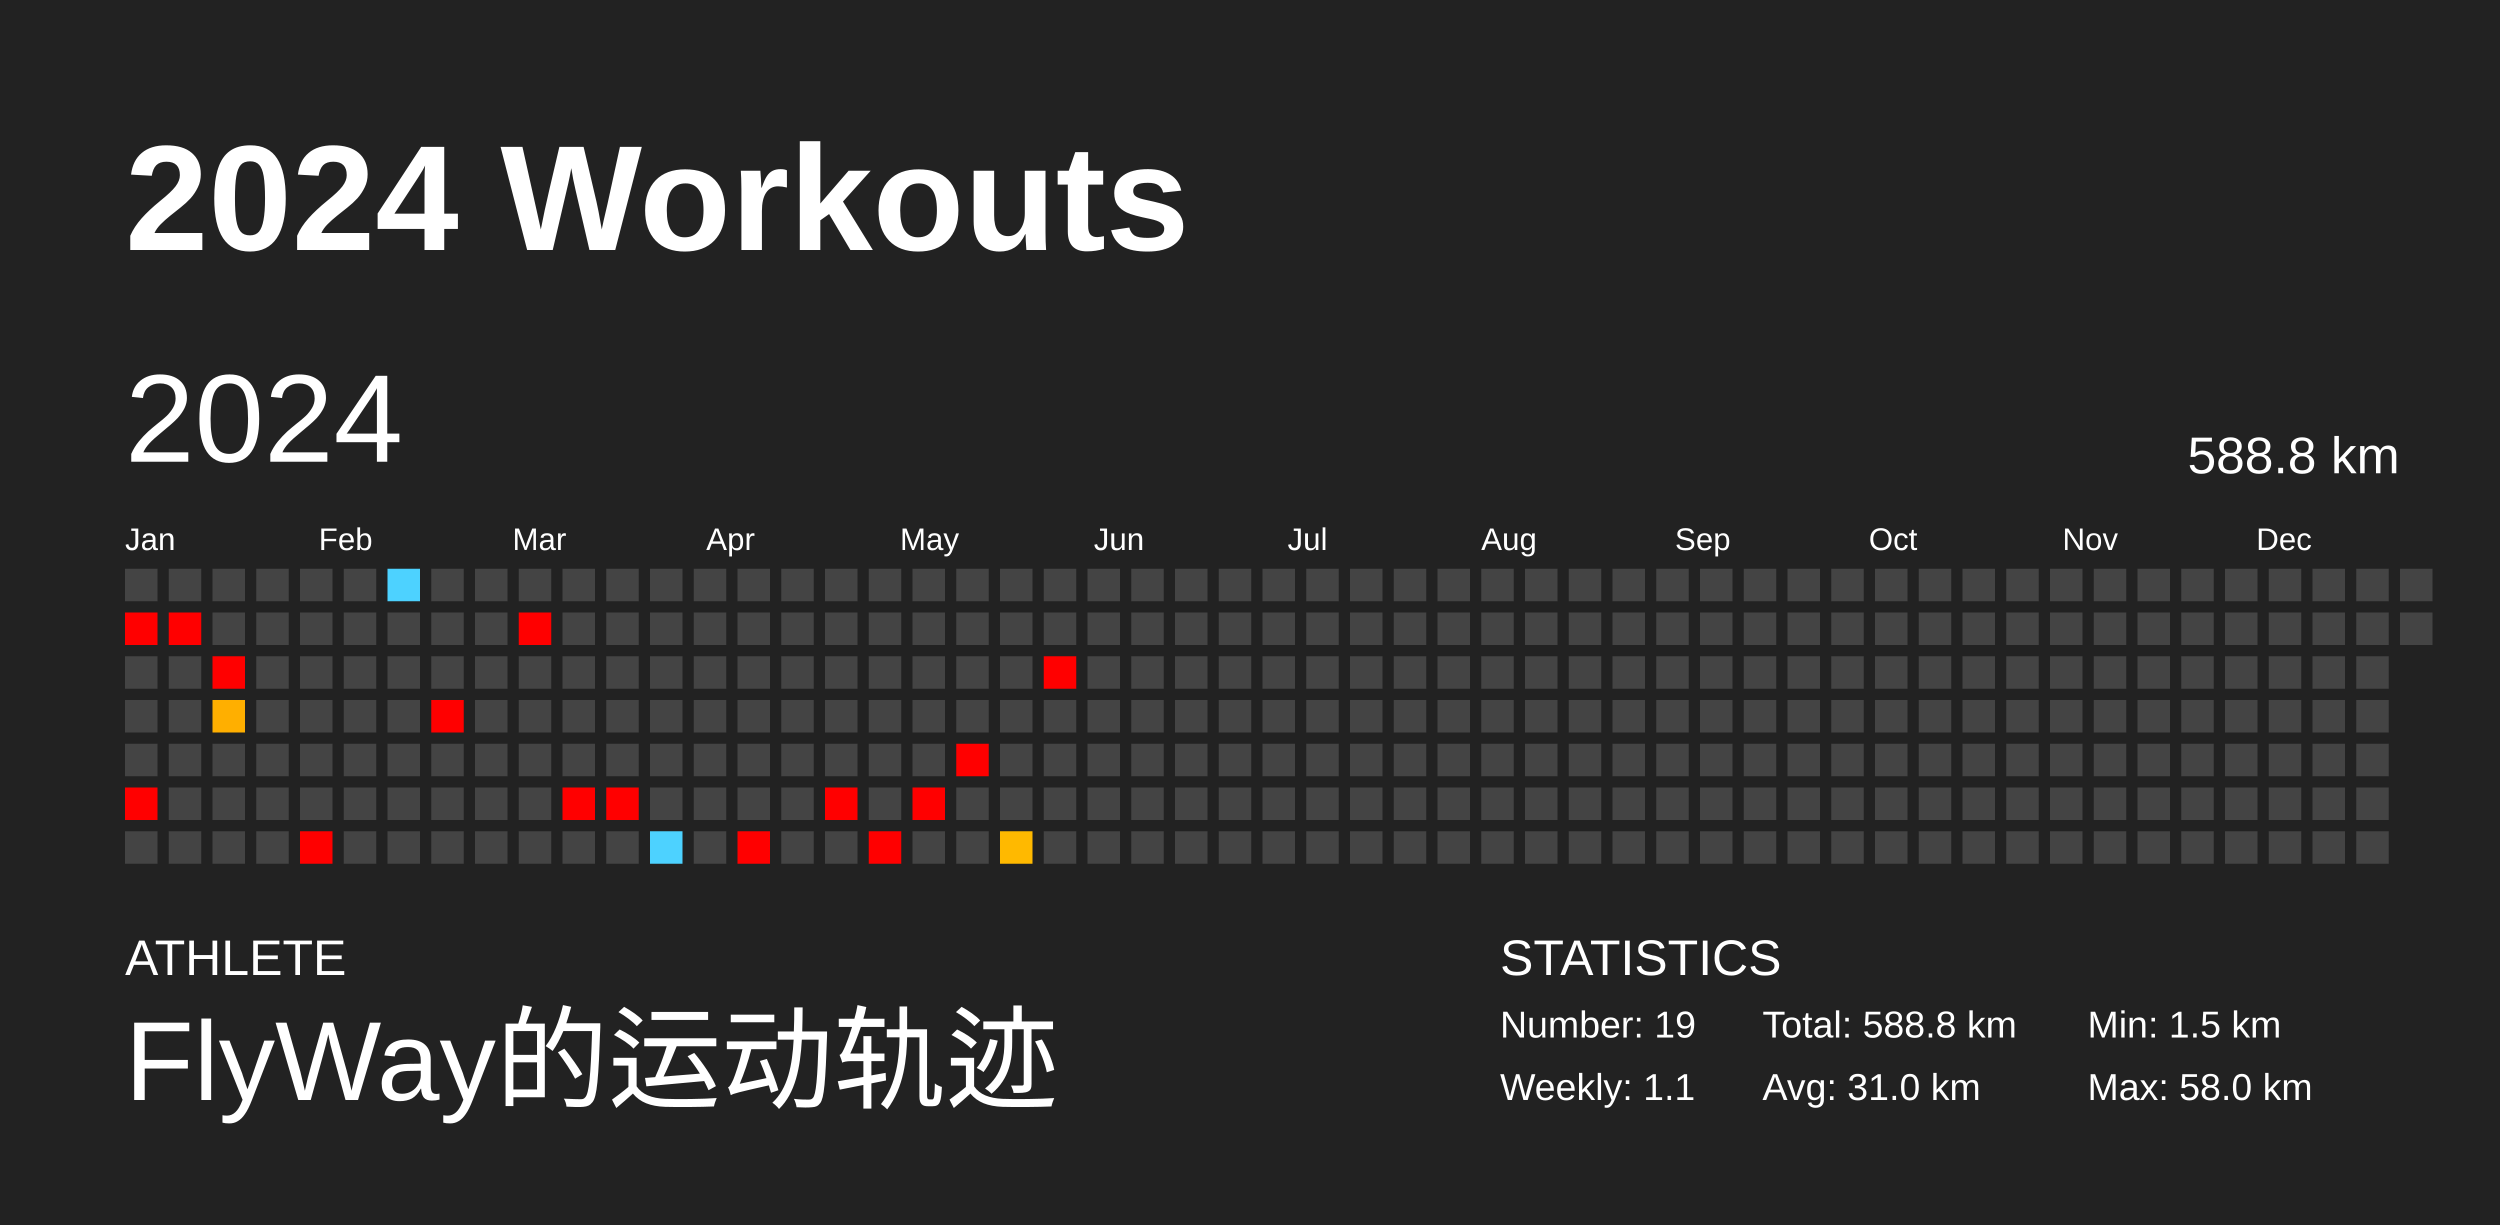
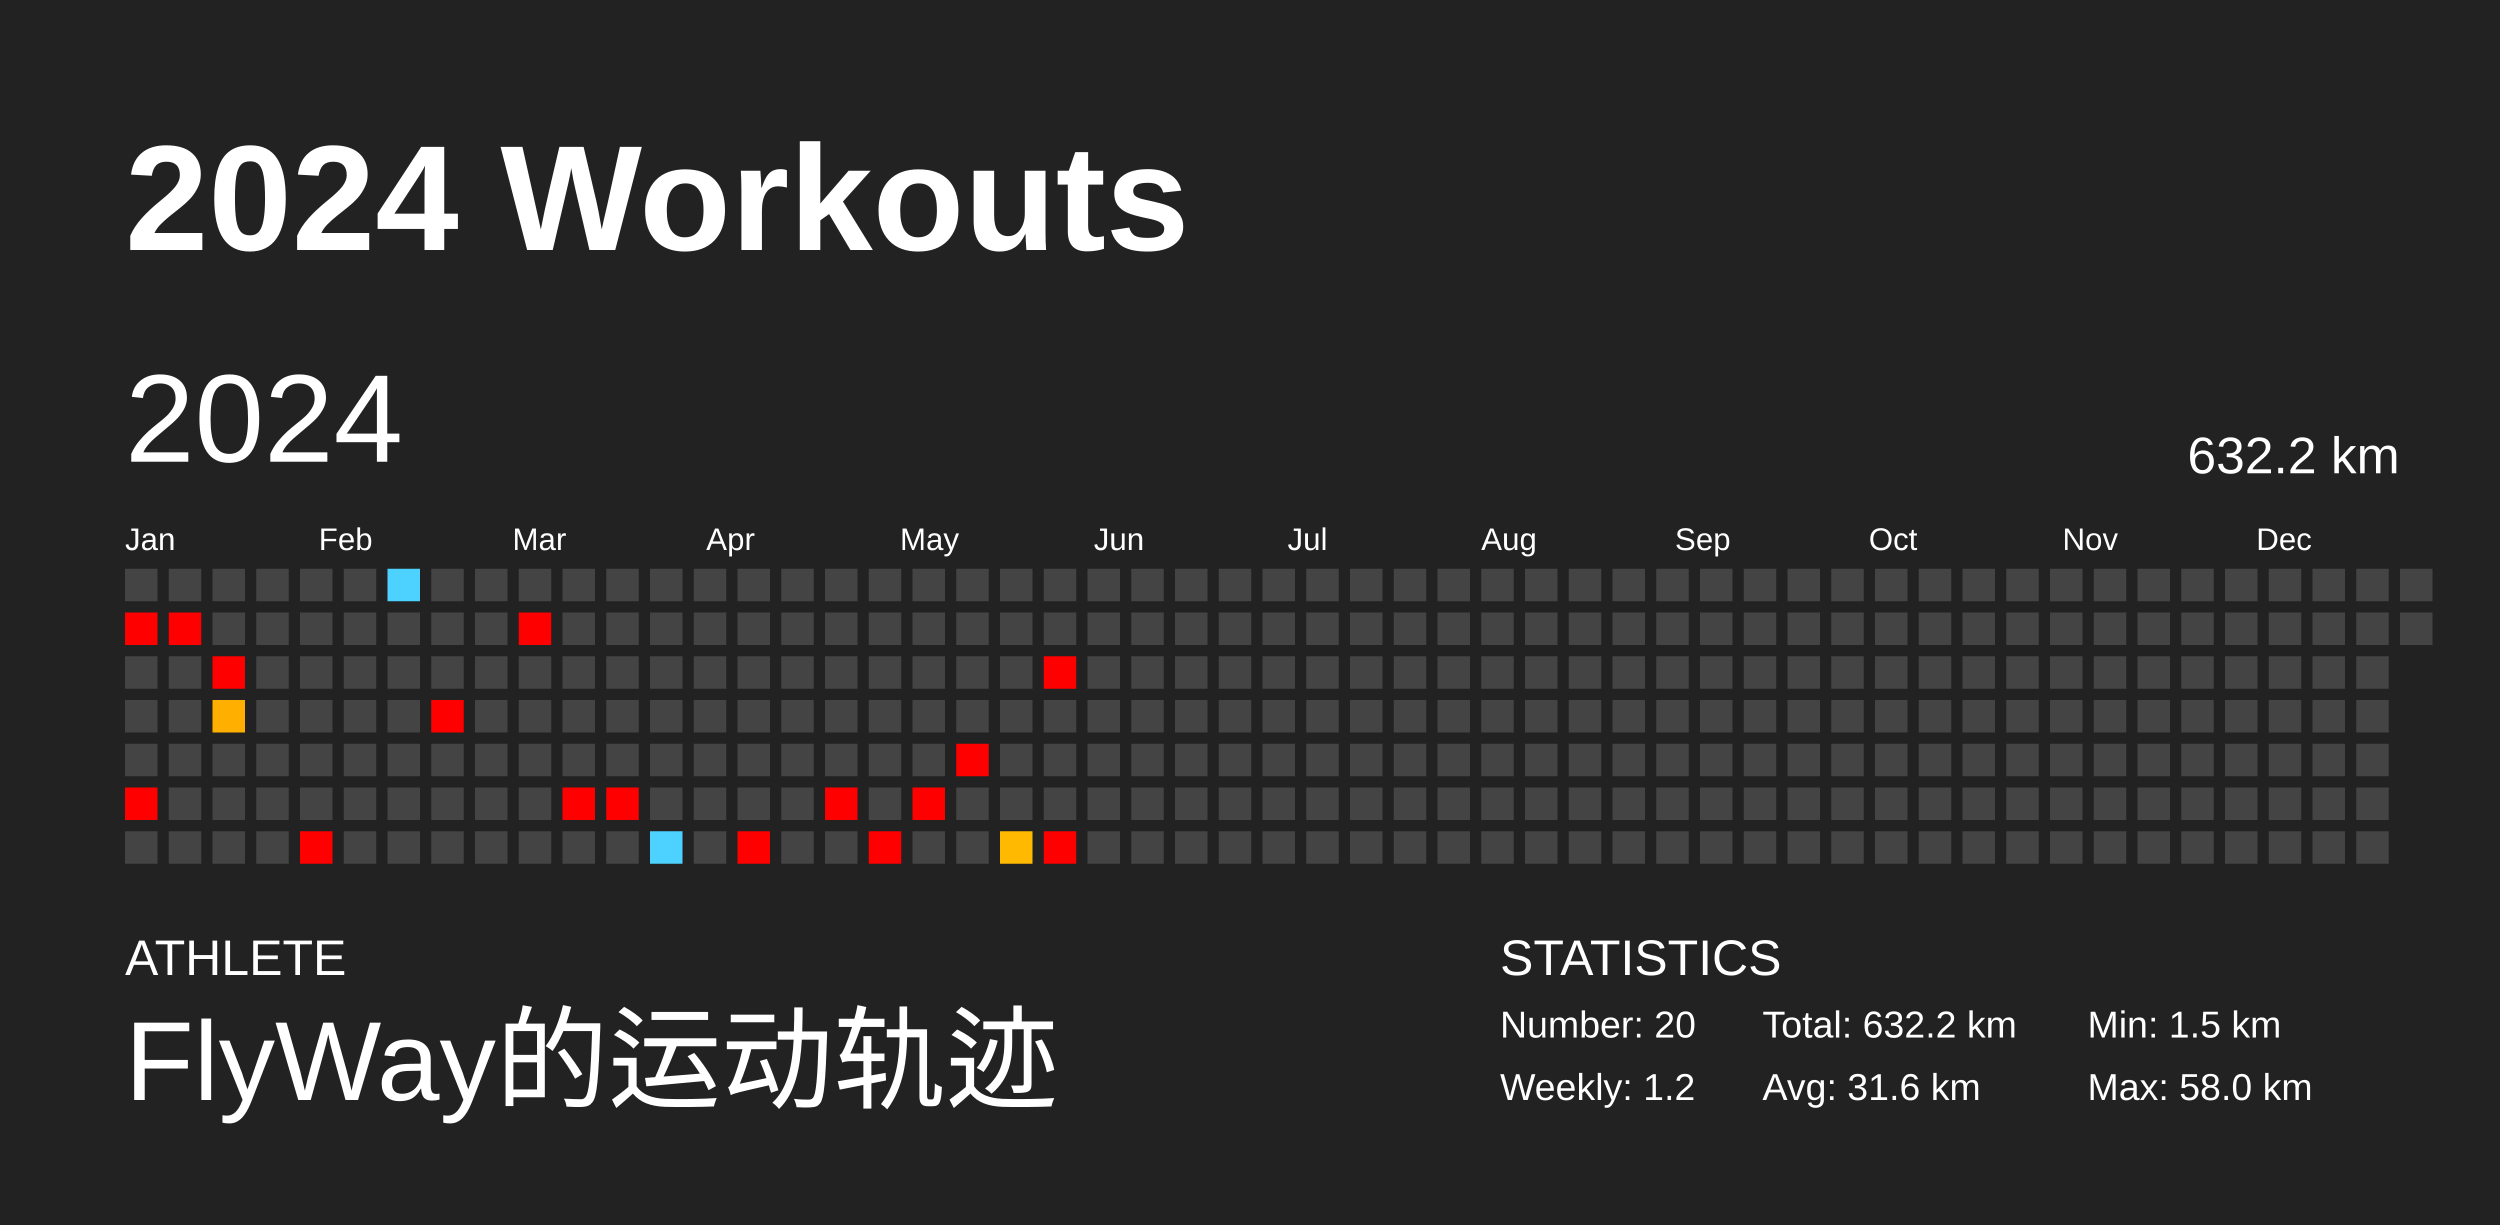
<svg xmlns="http://www.w3.org/2000/svg" baseProfile="full" height="98mm" version="1.1" viewBox="0,0,200,98" width="200mm">
  <defs />
  <rect fill="#222222" height="98" width="200" x="0" y="0" />
  <text fill="#FFFFFF" style="font-size:12px; font-family:Arial; font-weight:bold;" x="10" y="20">2024 Workouts</text>
  <text fill="#FFFFFF" style="font-size:4px; font-family:Arial" x="10" y="78">ATHLETE</text>
  <text fill="#FFFFFF" style="font-size:9px; font-family:Arial" x="10" y="88">FlyWay的运动轨迹</text>
  <text fill="#FFFFFF" style="font-size:4px; font-family:Arial" x="120" y="78">STATISTICS</text>
-   <text fill="#FFFFFF" style="font-size:3px; font-family:Arial" x="120" y="83">Number: 19</text>
-   <text fill="#FFFFFF" style="font-size:3px; font-family:Arial" x="120" y="88">Weekly: 1.1</text>
-   <text fill="#FFFFFF" style="font-size:3px; font-family:Arial" x="141" y="83">Total: 588.8 km</text>
-   <text fill="#FFFFFF" style="font-size:3px; font-family:Arial" x="141" y="88">Avg: 31.0 km</text>
+   <text fill="#FFFFFF" style="font-size:3px; font-family:Arial" x="120" y="83">Number: 20</text>
+   <text fill="#FFFFFF" style="font-size:3px; font-family:Arial" x="120" y="88">Weekly: 1.2</text>
+   <text fill="#FFFFFF" style="font-size:3px; font-family:Arial" x="141" y="83">Total: 632.2 km</text>
+   <text fill="#FFFFFF" style="font-size:3px; font-family:Arial" x="141" y="88">Avg: 31.6 km</text>
  <text fill="#FFFFFF" style="font-size:3px; font-family:Arial" x="167" y="83">Min: 1.5 km</text>
  <text fill="#FFFFFF" style="font-size:3px; font-family:Arial" x="167" y="88">Max: 58.0 km</text>
  <text dominant-baseline="hanging" fill="#FFFFFF" style="font-size:10.0px; font-family:Arial;" x="10" y="30">2024</text>
-   <text dominant-baseline="hanging" fill="#FFFFFF" style="font-size:4.125px; font-family:Arial;" x="175" y="35">588.8 km</text>
+   <text dominant-baseline="hanging" fill="#FFFFFF" style="font-size:4.125px; font-family:Arial;" x="175" y="35">632.2 km</text>
  <text fill="#FFFFFF" style="font-size:2.5px; font-family:Arial" x="10.0" y="44">Jan</text>
  <text fill="#FFFFFF" style="font-size:2.5px; font-family:Arial" x="25.5" y="44">Feb</text>
  <text fill="#FFFFFF" style="font-size:2.5px; font-family:Arial" x="41.0" y="44">Mar</text>
  <text fill="#FFFFFF" style="font-size:2.5px; font-family:Arial" x="56.5" y="44">Apr</text>
  <text fill="#FFFFFF" style="font-size:2.5px; font-family:Arial" x="72.0" y="44">May</text>
  <text fill="#FFFFFF" style="font-size:2.5px; font-family:Arial" x="87.5" y="44">Jun</text>
  <text fill="#FFFFFF" style="font-size:2.5px; font-family:Arial" x="103.0" y="44">Jul</text>
  <text fill="#FFFFFF" style="font-size:2.5px; font-family:Arial" x="118.5" y="44">Aug</text>
  <text fill="#FFFFFF" style="font-size:2.5px; font-family:Arial" x="134.0" y="44">Sep</text>
  <text fill="#FFFFFF" style="font-size:2.5px; font-family:Arial" x="149.5" y="44">Oct</text>
  <text fill="#FFFFFF" style="font-size:2.5px; font-family:Arial" x="165.0" y="44">Nov</text>
  <text fill="#FFFFFF" style="font-size:2.5px; font-family:Arial" x="180.5" y="44">Dec</text>
  <rect fill="#444444" height="2.6" width="2.6" x="10.0" y="45.5" />
  <rect fill="red" height="2.6" width="2.6" x="10.0" y="49.0" />
  <rect fill="#444444" height="2.6" width="2.6" x="10.0" y="52.5" />
  <rect fill="#444444" height="2.6" width="2.6" x="10.0" y="56.0" />
  <rect fill="#444444" height="2.6" width="2.6" x="10.0" y="59.5" />
  <rect fill="red" height="2.6" width="2.6" x="10.0" y="63.0" />
  <rect fill="#444444" height="2.6" width="2.6" x="10.0" y="66.5" />
  <rect fill="#444444" height="2.6" width="2.6" x="13.5" y="45.5" />
  <rect fill="red" height="2.6" width="2.6" x="13.5" y="49.0" />
  <rect fill="#444444" height="2.6" width="2.6" x="13.5" y="52.5" />
  <rect fill="#444444" height="2.6" width="2.6" x="13.5" y="56.0" />
  <rect fill="#444444" height="2.6" width="2.6" x="13.5" y="59.5" />
  <rect fill="#444444" height="2.6" width="2.6" x="13.5" y="63.0" />
  <rect fill="#444444" height="2.6" width="2.6" x="13.5" y="66.5" />
  <rect fill="#444444" height="2.6" width="2.6" x="17.0" y="45.5" />
  <rect fill="#444444" height="2.6" width="2.6" x="17.0" y="49.0" />
  <rect fill="red" height="2.6" width="2.6" x="17.0" y="52.5" />
  <rect fill="#ffaf00" height="2.6" width="2.6" x="17.0" y="56.0" />
  <rect fill="#444444" height="2.6" width="2.6" x="17.0" y="59.5" />
  <rect fill="#444444" height="2.6" width="2.6" x="17.0" y="63.0" />
  <rect fill="#444444" height="2.6" width="2.6" x="17.0" y="66.5" />
  <rect fill="#444444" height="2.6" width="2.6" x="20.5" y="45.5" />
  <rect fill="#444444" height="2.6" width="2.6" x="20.5" y="49.0" />
  <rect fill="#444444" height="2.6" width="2.6" x="20.5" y="52.5" />
  <rect fill="#444444" height="2.6" width="2.6" x="20.5" y="56.0" />
  <rect fill="#444444" height="2.6" width="2.6" x="20.5" y="59.5" />
  <rect fill="#444444" height="2.6" width="2.6" x="20.5" y="63.0" />
  <rect fill="#444444" height="2.6" width="2.6" x="20.5" y="66.5" />
  <rect fill="#444444" height="2.6" width="2.6" x="24.0" y="45.5" />
  <rect fill="#444444" height="2.6" width="2.6" x="24.0" y="49.0" />
  <rect fill="#444444" height="2.6" width="2.6" x="24.0" y="52.5" />
  <rect fill="#444444" height="2.6" width="2.6" x="24.0" y="56.0" />
  <rect fill="#444444" height="2.6" width="2.6" x="24.0" y="59.5" />
  <rect fill="#444444" height="2.6" width="2.6" x="24.0" y="63.0" />
  <rect fill="red" height="2.6" width="2.6" x="24.0" y="66.5" />
  <rect fill="#444444" height="2.6" width="2.6" x="27.5" y="45.5" />
  <rect fill="#444444" height="2.6" width="2.6" x="27.5" y="49.0" />
  <rect fill="#444444" height="2.6" width="2.6" x="27.5" y="52.5" />
  <rect fill="#444444" height="2.6" width="2.6" x="27.5" y="56.0" />
  <rect fill="#444444" height="2.6" width="2.6" x="27.5" y="59.5" />
  <rect fill="#444444" height="2.6" width="2.6" x="27.5" y="63.0" />
  <rect fill="#444444" height="2.6" width="2.6" x="27.5" y="66.5" />
  <rect fill="#4dd2ff" height="2.6" width="2.6" x="31.0" y="45.5" />
  <rect fill="#444444" height="2.6" width="2.6" x="31.0" y="49.0" />
  <rect fill="#444444" height="2.6" width="2.6" x="31.0" y="52.5" />
  <rect fill="#444444" height="2.6" width="2.6" x="31.0" y="56.0" />
  <rect fill="#444444" height="2.6" width="2.6" x="31.0" y="59.5" />
  <rect fill="#444444" height="2.6" width="2.6" x="31.0" y="63.0" />
  <rect fill="#444444" height="2.6" width="2.6" x="31.0" y="66.5" />
  <rect fill="#444444" height="2.6" width="2.6" x="34.5" y="45.5" />
  <rect fill="#444444" height="2.6" width="2.6" x="34.5" y="49.0" />
  <rect fill="#444444" height="2.6" width="2.6" x="34.5" y="52.5" />
  <rect fill="red" height="2.6" width="2.6" x="34.5" y="56.0" />
  <rect fill="#444444" height="2.6" width="2.6" x="34.5" y="59.5" />
  <rect fill="#444444" height="2.6" width="2.6" x="34.5" y="63.0" />
  <rect fill="#444444" height="2.6" width="2.6" x="34.5" y="66.5" />
  <rect fill="#444444" height="2.6" width="2.6" x="38.0" y="45.5" />
  <rect fill="#444444" height="2.6" width="2.6" x="38.0" y="49.0" />
  <rect fill="#444444" height="2.6" width="2.6" x="38.0" y="52.5" />
  <rect fill="#444444" height="2.6" width="2.6" x="38.0" y="56.0" />
  <rect fill="#444444" height="2.6" width="2.6" x="38.0" y="59.5" />
  <rect fill="#444444" height="2.6" width="2.6" x="38.0" y="63.0" />
  <rect fill="#444444" height="2.6" width="2.6" x="38.0" y="66.5" />
  <rect fill="#444444" height="2.6" width="2.6" x="41.5" y="45.5" />
  <rect fill="red" height="2.6" width="2.6" x="41.5" y="49.0" />
  <rect fill="#444444" height="2.6" width="2.6" x="41.5" y="52.5" />
  <rect fill="#444444" height="2.6" width="2.6" x="41.5" y="56.0" />
  <rect fill="#444444" height="2.6" width="2.6" x="41.5" y="59.5" />
  <rect fill="#444444" height="2.6" width="2.6" x="41.5" y="63.0" />
  <rect fill="#444444" height="2.6" width="2.6" x="41.5" y="66.5" />
  <rect fill="#444444" height="2.6" width="2.6" x="45.0" y="45.5" />
  <rect fill="#444444" height="2.6" width="2.6" x="45.0" y="49.0" />
  <rect fill="#444444" height="2.6" width="2.6" x="45.0" y="52.5" />
  <rect fill="#444444" height="2.6" width="2.6" x="45.0" y="56.0" />
  <rect fill="#444444" height="2.6" width="2.6" x="45.0" y="59.5" />
  <rect fill="red" height="2.6" width="2.6" x="45.0" y="63.0" />
  <rect fill="#444444" height="2.6" width="2.6" x="45.0" y="66.5" />
  <rect fill="#444444" height="2.6" width="2.6" x="48.5" y="45.5" />
  <rect fill="#444444" height="2.6" width="2.6" x="48.5" y="49.0" />
  <rect fill="#444444" height="2.6" width="2.6" x="48.5" y="52.5" />
  <rect fill="#444444" height="2.6" width="2.6" x="48.5" y="56.0" />
  <rect fill="#444444" height="2.6" width="2.6" x="48.5" y="59.5" />
  <rect fill="red" height="2.6" width="2.6" x="48.5" y="63.0" />
  <rect fill="#444444" height="2.6" width="2.6" x="48.5" y="66.5" />
  <rect fill="#444444" height="2.6" width="2.6" x="52.0" y="45.5" />
  <rect fill="#444444" height="2.6" width="2.6" x="52.0" y="49.0" />
  <rect fill="#444444" height="2.6" width="2.6" x="52.0" y="52.5" />
  <rect fill="#444444" height="2.6" width="2.6" x="52.0" y="56.0" />
  <rect fill="#444444" height="2.6" width="2.6" x="52.0" y="59.5" />
  <rect fill="#444444" height="2.6" width="2.6" x="52.0" y="63.0" />
  <rect fill="#4dd2ff" height="2.6" width="2.6" x="52.0" y="66.5" />
  <rect fill="#444444" height="2.6" width="2.6" x="55.5" y="45.5" />
  <rect fill="#444444" height="2.6" width="2.6" x="55.5" y="49.0" />
  <rect fill="#444444" height="2.6" width="2.6" x="55.5" y="52.5" />
  <rect fill="#444444" height="2.6" width="2.6" x="55.5" y="56.0" />
  <rect fill="#444444" height="2.6" width="2.6" x="55.5" y="59.5" />
  <rect fill="#444444" height="2.6" width="2.6" x="55.5" y="63.0" />
  <rect fill="#444444" height="2.6" width="2.6" x="55.5" y="66.5" />
  <rect fill="#444444" height="2.6" width="2.6" x="59.0" y="45.5" />
  <rect fill="#444444" height="2.6" width="2.6" x="59.0" y="49.0" />
  <rect fill="#444444" height="2.6" width="2.6" x="59.0" y="52.5" />
  <rect fill="#444444" height="2.6" width="2.6" x="59.0" y="56.0" />
  <rect fill="#444444" height="2.6" width="2.6" x="59.0" y="59.5" />
  <rect fill="#444444" height="2.6" width="2.6" x="59.0" y="63.0" />
  <rect fill="red" height="2.6" width="2.6" x="59.0" y="66.5" />
  <rect fill="#444444" height="2.6" width="2.6" x="62.5" y="45.5" />
  <rect fill="#444444" height="2.6" width="2.6" x="62.5" y="49.0" />
  <rect fill="#444444" height="2.6" width="2.6" x="62.5" y="52.5" />
  <rect fill="#444444" height="2.6" width="2.6" x="62.5" y="56.0" />
  <rect fill="#444444" height="2.6" width="2.6" x="62.5" y="59.5" />
  <rect fill="#444444" height="2.6" width="2.6" x="62.5" y="63.0" />
  <rect fill="#444444" height="2.6" width="2.6" x="62.5" y="66.5" />
  <rect fill="#444444" height="2.6" width="2.6" x="66.0" y="45.5" />
  <rect fill="#444444" height="2.6" width="2.6" x="66.0" y="49.0" />
  <rect fill="#444444" height="2.6" width="2.6" x="66.0" y="52.5" />
  <rect fill="#444444" height="2.6" width="2.6" x="66.0" y="56.0" />
  <rect fill="#444444" height="2.6" width="2.6" x="66.0" y="59.5" />
  <rect fill="red" height="2.6" width="2.6" x="66.0" y="63.0" />
  <rect fill="#444444" height="2.6" width="2.6" x="66.0" y="66.5" />
  <rect fill="#444444" height="2.6" width="2.6" x="69.5" y="45.5" />
  <rect fill="#444444" height="2.6" width="2.6" x="69.5" y="49.0" />
  <rect fill="#444444" height="2.6" width="2.6" x="69.5" y="52.5" />
  <rect fill="#444444" height="2.6" width="2.6" x="69.5" y="56.0" />
  <rect fill="#444444" height="2.6" width="2.6" x="69.5" y="59.5" />
  <rect fill="#444444" height="2.6" width="2.6" x="69.5" y="63.0" />
  <rect fill="red" height="2.6" width="2.6" x="69.5" y="66.5" />
  <rect fill="#444444" height="2.6" width="2.6" x="73.0" y="45.5" />
  <rect fill="#444444" height="2.6" width="2.6" x="73.0" y="49.0" />
  <rect fill="#444444" height="2.6" width="2.6" x="73.0" y="52.5" />
  <rect fill="#444444" height="2.6" width="2.6" x="73.0" y="56.0" />
  <rect fill="#444444" height="2.6" width="2.6" x="73.0" y="59.5" />
  <rect fill="red" height="2.6" width="2.6" x="73.0" y="63.0" />
  <rect fill="#444444" height="2.6" width="2.6" x="73.0" y="66.5" />
  <rect fill="#444444" height="2.6" width="2.6" x="76.5" y="45.5" />
  <rect fill="#444444" height="2.6" width="2.6" x="76.5" y="49.0" />
  <rect fill="#444444" height="2.6" width="2.6" x="76.5" y="52.5" />
  <rect fill="#444444" height="2.6" width="2.6" x="76.5" y="56.0" />
  <rect fill="red" height="2.6" width="2.6" x="76.5" y="59.5" />
  <rect fill="#444444" height="2.6" width="2.6" x="76.5" y="63.0" />
  <rect fill="#444444" height="2.6" width="2.6" x="76.5" y="66.5" />
  <rect fill="#444444" height="2.6" width="2.6" x="80.0" y="45.5" />
  <rect fill="#444444" height="2.6" width="2.6" x="80.0" y="49.0" />
  <rect fill="#444444" height="2.6" width="2.6" x="80.0" y="52.5" />
  <rect fill="#444444" height="2.6" width="2.6" x="80.0" y="56.0" />
  <rect fill="#444444" height="2.6" width="2.6" x="80.0" y="59.5" />
  <rect fill="#444444" height="2.6" width="2.6" x="80.0" y="63.0" />
  <rect fill="#ffb900" height="2.6" width="2.6" x="80.0" y="66.5" />
  <rect fill="#444444" height="2.6" width="2.6" x="83.5" y="45.5" />
  <rect fill="#444444" height="2.6" width="2.6" x="83.5" y="49.0" />
  <rect fill="red" height="2.6" width="2.6" x="83.5" y="52.5" />
  <rect fill="#444444" height="2.6" width="2.6" x="83.5" y="56.0" />
  <rect fill="#444444" height="2.6" width="2.6" x="83.5" y="59.5" />
  <rect fill="#444444" height="2.6" width="2.6" x="83.5" y="63.0" />
-   <rect fill="#444444" height="2.6" width="2.6" x="83.5" y="66.5" />
+   <rect fill="red" height="2.6" width="2.6" x="83.5" y="66.5" />
  <rect fill="#444444" height="2.6" width="2.6" x="87.0" y="45.5" />
  <rect fill="#444444" height="2.6" width="2.6" x="87.0" y="49.0" />
  <rect fill="#444444" height="2.6" width="2.6" x="87.0" y="52.5" />
  <rect fill="#444444" height="2.6" width="2.6" x="87.0" y="56.0" />
  <rect fill="#444444" height="2.6" width="2.6" x="87.0" y="59.5" />
  <rect fill="#444444" height="2.6" width="2.6" x="87.0" y="63.0" />
  <rect fill="#444444" height="2.6" width="2.6" x="87.0" y="66.5" />
  <rect fill="#444444" height="2.6" width="2.6" x="90.5" y="45.5" />
  <rect fill="#444444" height="2.6" width="2.6" x="90.5" y="49.0" />
  <rect fill="#444444" height="2.6" width="2.6" x="90.5" y="52.5" />
  <rect fill="#444444" height="2.6" width="2.6" x="90.5" y="56.0" />
  <rect fill="#444444" height="2.6" width="2.6" x="90.5" y="59.5" />
  <rect fill="#444444" height="2.6" width="2.6" x="90.5" y="63.0" />
  <rect fill="#444444" height="2.6" width="2.6" x="90.5" y="66.5" />
  <rect fill="#444444" height="2.6" width="2.6" x="94.0" y="45.5" />
  <rect fill="#444444" height="2.6" width="2.6" x="94.0" y="49.0" />
  <rect fill="#444444" height="2.6" width="2.6" x="94.0" y="52.5" />
  <rect fill="#444444" height="2.6" width="2.6" x="94.0" y="56.0" />
  <rect fill="#444444" height="2.6" width="2.6" x="94.0" y="59.5" />
  <rect fill="#444444" height="2.6" width="2.6" x="94.0" y="63.0" />
  <rect fill="#444444" height="2.6" width="2.6" x="94.0" y="66.5" />
  <rect fill="#444444" height="2.6" width="2.6" x="97.5" y="45.5" />
  <rect fill="#444444" height="2.6" width="2.6" x="97.5" y="49.0" />
  <rect fill="#444444" height="2.6" width="2.6" x="97.5" y="52.5" />
  <rect fill="#444444" height="2.6" width="2.6" x="97.5" y="56.0" />
  <rect fill="#444444" height="2.6" width="2.6" x="97.5" y="59.5" />
  <rect fill="#444444" height="2.6" width="2.6" x="97.5" y="63.0" />
  <rect fill="#444444" height="2.6" width="2.6" x="97.5" y="66.5" />
  <rect fill="#444444" height="2.6" width="2.6" x="101.0" y="45.5" />
  <rect fill="#444444" height="2.6" width="2.6" x="101.0" y="49.0" />
  <rect fill="#444444" height="2.6" width="2.6" x="101.0" y="52.5" />
  <rect fill="#444444" height="2.6" width="2.6" x="101.0" y="56.0" />
  <rect fill="#444444" height="2.6" width="2.6" x="101.0" y="59.5" />
  <rect fill="#444444" height="2.6" width="2.6" x="101.0" y="63.0" />
  <rect fill="#444444" height="2.6" width="2.6" x="101.0" y="66.5" />
  <rect fill="#444444" height="2.6" width="2.6" x="104.5" y="45.5" />
  <rect fill="#444444" height="2.6" width="2.6" x="104.5" y="49.0" />
  <rect fill="#444444" height="2.6" width="2.6" x="104.5" y="52.5" />
  <rect fill="#444444" height="2.6" width="2.6" x="104.5" y="56.0" />
  <rect fill="#444444" height="2.6" width="2.6" x="104.5" y="59.5" />
  <rect fill="#444444" height="2.6" width="2.6" x="104.5" y="63.0" />
  <rect fill="#444444" height="2.6" width="2.6" x="104.5" y="66.5" />
  <rect fill="#444444" height="2.6" width="2.6" x="108.0" y="45.5" />
  <rect fill="#444444" height="2.6" width="2.6" x="108.0" y="49.0" />
  <rect fill="#444444" height="2.6" width="2.6" x="108.0" y="52.5" />
  <rect fill="#444444" height="2.6" width="2.6" x="108.0" y="56.0" />
  <rect fill="#444444" height="2.6" width="2.6" x="108.0" y="59.5" />
  <rect fill="#444444" height="2.6" width="2.6" x="108.0" y="63.0" />
  <rect fill="#444444" height="2.6" width="2.6" x="108.0" y="66.5" />
  <rect fill="#444444" height="2.6" width="2.6" x="111.5" y="45.5" />
  <rect fill="#444444" height="2.6" width="2.6" x="111.5" y="49.0" />
  <rect fill="#444444" height="2.6" width="2.6" x="111.5" y="52.5" />
  <rect fill="#444444" height="2.6" width="2.6" x="111.5" y="56.0" />
  <rect fill="#444444" height="2.6" width="2.6" x="111.5" y="59.5" />
  <rect fill="#444444" height="2.6" width="2.6" x="111.5" y="63.0" />
  <rect fill="#444444" height="2.6" width="2.6" x="111.5" y="66.5" />
  <rect fill="#444444" height="2.6" width="2.6" x="115.0" y="45.5" />
  <rect fill="#444444" height="2.6" width="2.6" x="115.0" y="49.0" />
  <rect fill="#444444" height="2.6" width="2.6" x="115.0" y="52.5" />
  <rect fill="#444444" height="2.6" width="2.6" x="115.0" y="56.0" />
  <rect fill="#444444" height="2.6" width="2.6" x="115.0" y="59.5" />
  <rect fill="#444444" height="2.6" width="2.6" x="115.0" y="63.0" />
  <rect fill="#444444" height="2.6" width="2.6" x="115.0" y="66.5" />
  <rect fill="#444444" height="2.6" width="2.6" x="118.5" y="45.5" />
  <rect fill="#444444" height="2.6" width="2.6" x="118.5" y="49.0" />
  <rect fill="#444444" height="2.6" width="2.6" x="118.5" y="52.5" />
  <rect fill="#444444" height="2.6" width="2.6" x="118.5" y="56.0" />
  <rect fill="#444444" height="2.6" width="2.6" x="118.5" y="59.5" />
  <rect fill="#444444" height="2.6" width="2.6" x="118.5" y="63.0" />
  <rect fill="#444444" height="2.6" width="2.6" x="118.5" y="66.5" />
  <rect fill="#444444" height="2.6" width="2.6" x="122.0" y="45.5" />
  <rect fill="#444444" height="2.6" width="2.6" x="122.0" y="49.0" />
  <rect fill="#444444" height="2.6" width="2.6" x="122.0" y="52.5" />
  <rect fill="#444444" height="2.6" width="2.6" x="122.0" y="56.0" />
  <rect fill="#444444" height="2.6" width="2.6" x="122.0" y="59.5" />
  <rect fill="#444444" height="2.6" width="2.6" x="122.0" y="63.0" />
  <rect fill="#444444" height="2.6" width="2.6" x="122.0" y="66.5" />
  <rect fill="#444444" height="2.6" width="2.6" x="125.5" y="45.5" />
  <rect fill="#444444" height="2.6" width="2.6" x="125.5" y="49.0" />
  <rect fill="#444444" height="2.6" width="2.6" x="125.5" y="52.5" />
  <rect fill="#444444" height="2.6" width="2.6" x="125.5" y="56.0" />
  <rect fill="#444444" height="2.6" width="2.6" x="125.5" y="59.5" />
  <rect fill="#444444" height="2.6" width="2.6" x="125.5" y="63.0" />
  <rect fill="#444444" height="2.6" width="2.6" x="125.5" y="66.5" />
  <rect fill="#444444" height="2.6" width="2.6" x="129.0" y="45.5" />
  <rect fill="#444444" height="2.6" width="2.6" x="129.0" y="49.0" />
  <rect fill="#444444" height="2.6" width="2.6" x="129.0" y="52.5" />
  <rect fill="#444444" height="2.6" width="2.6" x="129.0" y="56.0" />
  <rect fill="#444444" height="2.6" width="2.6" x="129.0" y="59.5" />
  <rect fill="#444444" height="2.6" width="2.6" x="129.0" y="63.0" />
  <rect fill="#444444" height="2.6" width="2.6" x="129.0" y="66.5" />
  <rect fill="#444444" height="2.6" width="2.6" x="132.5" y="45.5" />
  <rect fill="#444444" height="2.6" width="2.6" x="132.5" y="49.0" />
  <rect fill="#444444" height="2.6" width="2.6" x="132.5" y="52.5" />
  <rect fill="#444444" height="2.6" width="2.6" x="132.5" y="56.0" />
  <rect fill="#444444" height="2.6" width="2.6" x="132.5" y="59.5" />
  <rect fill="#444444" height="2.6" width="2.6" x="132.5" y="63.0" />
  <rect fill="#444444" height="2.6" width="2.6" x="132.5" y="66.5" />
  <rect fill="#444444" height="2.6" width="2.6" x="136.0" y="45.5" />
  <rect fill="#444444" height="2.6" width="2.6" x="136.0" y="49.0" />
  <rect fill="#444444" height="2.6" width="2.6" x="136.0" y="52.5" />
  <rect fill="#444444" height="2.6" width="2.6" x="136.0" y="56.0" />
  <rect fill="#444444" height="2.6" width="2.6" x="136.0" y="59.5" />
  <rect fill="#444444" height="2.6" width="2.6" x="136.0" y="63.0" />
  <rect fill="#444444" height="2.6" width="2.6" x="136.0" y="66.5" />
  <rect fill="#444444" height="2.6" width="2.6" x="139.5" y="45.5" />
  <rect fill="#444444" height="2.6" width="2.6" x="139.5" y="49.0" />
  <rect fill="#444444" height="2.6" width="2.6" x="139.5" y="52.5" />
  <rect fill="#444444" height="2.6" width="2.6" x="139.5" y="56.0" />
  <rect fill="#444444" height="2.6" width="2.6" x="139.5" y="59.5" />
  <rect fill="#444444" height="2.6" width="2.6" x="139.5" y="63.0" />
  <rect fill="#444444" height="2.6" width="2.6" x="139.5" y="66.5" />
  <rect fill="#444444" height="2.6" width="2.6" x="143.0" y="45.5" />
  <rect fill="#444444" height="2.6" width="2.6" x="143.0" y="49.0" />
  <rect fill="#444444" height="2.6" width="2.6" x="143.0" y="52.5" />
  <rect fill="#444444" height="2.6" width="2.6" x="143.0" y="56.0" />
  <rect fill="#444444" height="2.6" width="2.6" x="143.0" y="59.5" />
  <rect fill="#444444" height="2.6" width="2.6" x="143.0" y="63.0" />
  <rect fill="#444444" height="2.6" width="2.6" x="143.0" y="66.5" />
  <rect fill="#444444" height="2.6" width="2.6" x="146.5" y="45.5" />
  <rect fill="#444444" height="2.6" width="2.6" x="146.5" y="49.0" />
  <rect fill="#444444" height="2.6" width="2.6" x="146.5" y="52.5" />
  <rect fill="#444444" height="2.6" width="2.6" x="146.5" y="56.0" />
  <rect fill="#444444" height="2.6" width="2.6" x="146.5" y="59.5" />
  <rect fill="#444444" height="2.6" width="2.6" x="146.5" y="63.0" />
  <rect fill="#444444" height="2.6" width="2.6" x="146.5" y="66.5" />
  <rect fill="#444444" height="2.6" width="2.6" x="150.0" y="45.5" />
  <rect fill="#444444" height="2.6" width="2.6" x="150.0" y="49.0" />
  <rect fill="#444444" height="2.6" width="2.6" x="150.0" y="52.5" />
  <rect fill="#444444" height="2.6" width="2.6" x="150.0" y="56.0" />
  <rect fill="#444444" height="2.6" width="2.6" x="150.0" y="59.5" />
  <rect fill="#444444" height="2.6" width="2.6" x="150.0" y="63.0" />
  <rect fill="#444444" height="2.6" width="2.6" x="150.0" y="66.5" />
  <rect fill="#444444" height="2.6" width="2.6" x="153.5" y="45.5" />
  <rect fill="#444444" height="2.6" width="2.6" x="153.5" y="49.0" />
  <rect fill="#444444" height="2.6" width="2.6" x="153.5" y="52.5" />
  <rect fill="#444444" height="2.6" width="2.6" x="153.5" y="56.0" />
  <rect fill="#444444" height="2.6" width="2.6" x="153.5" y="59.5" />
  <rect fill="#444444" height="2.6" width="2.6" x="153.5" y="63.0" />
  <rect fill="#444444" height="2.6" width="2.6" x="153.5" y="66.5" />
  <rect fill="#444444" height="2.6" width="2.6" x="157.0" y="45.5" />
  <rect fill="#444444" height="2.6" width="2.6" x="157.0" y="49.0" />
  <rect fill="#444444" height="2.6" width="2.6" x="157.0" y="52.5" />
  <rect fill="#444444" height="2.6" width="2.6" x="157.0" y="56.0" />
  <rect fill="#444444" height="2.6" width="2.6" x="157.0" y="59.5" />
  <rect fill="#444444" height="2.6" width="2.6" x="157.0" y="63.0" />
  <rect fill="#444444" height="2.6" width="2.6" x="157.0" y="66.5" />
  <rect fill="#444444" height="2.6" width="2.6" x="160.5" y="45.5" />
  <rect fill="#444444" height="2.6" width="2.6" x="160.5" y="49.0" />
  <rect fill="#444444" height="2.6" width="2.6" x="160.5" y="52.5" />
  <rect fill="#444444" height="2.6" width="2.6" x="160.5" y="56.0" />
  <rect fill="#444444" height="2.6" width="2.6" x="160.5" y="59.5" />
  <rect fill="#444444" height="2.6" width="2.6" x="160.5" y="63.0" />
  <rect fill="#444444" height="2.6" width="2.6" x="160.5" y="66.5" />
  <rect fill="#444444" height="2.6" width="2.6" x="164.0" y="45.5" />
  <rect fill="#444444" height="2.6" width="2.6" x="164.0" y="49.0" />
  <rect fill="#444444" height="2.6" width="2.6" x="164.0" y="52.5" />
  <rect fill="#444444" height="2.6" width="2.6" x="164.0" y="56.0" />
  <rect fill="#444444" height="2.6" width="2.6" x="164.0" y="59.5" />
  <rect fill="#444444" height="2.6" width="2.6" x="164.0" y="63.0" />
  <rect fill="#444444" height="2.6" width="2.6" x="164.0" y="66.5" />
  <rect fill="#444444" height="2.6" width="2.6" x="167.5" y="45.5" />
  <rect fill="#444444" height="2.6" width="2.6" x="167.5" y="49.0" />
  <rect fill="#444444" height="2.6" width="2.6" x="167.5" y="52.5" />
  <rect fill="#444444" height="2.6" width="2.6" x="167.5" y="56.0" />
  <rect fill="#444444" height="2.6" width="2.6" x="167.5" y="59.5" />
  <rect fill="#444444" height="2.6" width="2.6" x="167.5" y="63.0" />
  <rect fill="#444444" height="2.6" width="2.6" x="167.5" y="66.5" />
  <rect fill="#444444" height="2.6" width="2.6" x="171.0" y="45.5" />
  <rect fill="#444444" height="2.6" width="2.6" x="171.0" y="49.0" />
  <rect fill="#444444" height="2.6" width="2.6" x="171.0" y="52.5" />
  <rect fill="#444444" height="2.6" width="2.6" x="171.0" y="56.0" />
  <rect fill="#444444" height="2.6" width="2.6" x="171.0" y="59.5" />
  <rect fill="#444444" height="2.6" width="2.6" x="171.0" y="63.0" />
  <rect fill="#444444" height="2.6" width="2.6" x="171.0" y="66.5" />
  <rect fill="#444444" height="2.6" width="2.6" x="174.5" y="45.5" />
  <rect fill="#444444" height="2.6" width="2.6" x="174.5" y="49.0" />
  <rect fill="#444444" height="2.6" width="2.6" x="174.5" y="52.5" />
  <rect fill="#444444" height="2.6" width="2.6" x="174.5" y="56.0" />
  <rect fill="#444444" height="2.6" width="2.6" x="174.5" y="59.5" />
  <rect fill="#444444" height="2.6" width="2.6" x="174.5" y="63.0" />
  <rect fill="#444444" height="2.6" width="2.6" x="174.5" y="66.5" />
  <rect fill="#444444" height="2.6" width="2.6" x="178.0" y="45.5" />
  <rect fill="#444444" height="2.6" width="2.6" x="178.0" y="49.0" />
  <rect fill="#444444" height="2.6" width="2.6" x="178.0" y="52.5" />
  <rect fill="#444444" height="2.6" width="2.6" x="178.0" y="56.0" />
  <rect fill="#444444" height="2.6" width="2.6" x="178.0" y="59.5" />
  <rect fill="#444444" height="2.6" width="2.6" x="178.0" y="63.0" />
  <rect fill="#444444" height="2.6" width="2.6" x="178.0" y="66.5" />
  <rect fill="#444444" height="2.6" width="2.6" x="181.5" y="45.5" />
  <rect fill="#444444" height="2.6" width="2.6" x="181.5" y="49.0" />
  <rect fill="#444444" height="2.6" width="2.6" x="181.5" y="52.5" />
  <rect fill="#444444" height="2.6" width="2.6" x="181.5" y="56.0" />
  <rect fill="#444444" height="2.6" width="2.6" x="181.5" y="59.5" />
  <rect fill="#444444" height="2.6" width="2.6" x="181.5" y="63.0" />
  <rect fill="#444444" height="2.6" width="2.6" x="181.5" y="66.5" />
  <rect fill="#444444" height="2.6" width="2.6" x="185.0" y="45.5" />
  <rect fill="#444444" height="2.6" width="2.6" x="185.0" y="49.0" />
  <rect fill="#444444" height="2.6" width="2.6" x="185.0" y="52.5" />
  <rect fill="#444444" height="2.6" width="2.6" x="185.0" y="56.0" />
  <rect fill="#444444" height="2.6" width="2.6" x="185.0" y="59.5" />
  <rect fill="#444444" height="2.6" width="2.6" x="185.0" y="63.0" />
  <rect fill="#444444" height="2.6" width="2.6" x="185.0" y="66.5" />
  <rect fill="#444444" height="2.6" width="2.6" x="188.5" y="45.5" />
  <rect fill="#444444" height="2.6" width="2.6" x="188.5" y="49.0" />
  <rect fill="#444444" height="2.6" width="2.6" x="188.5" y="52.5" />
  <rect fill="#444444" height="2.6" width="2.6" x="188.5" y="56.0" />
  <rect fill="#444444" height="2.6" width="2.6" x="188.5" y="59.5" />
  <rect fill="#444444" height="2.6" width="2.6" x="188.5" y="63.0" />
  <rect fill="#444444" height="2.6" width="2.6" x="188.5" y="66.5" />
  <rect fill="#444444" height="2.6" width="2.6" x="192.0" y="45.5" />
  <rect fill="#444444" height="2.6" width="2.6" x="192.0" y="49.0" />
</svg>
